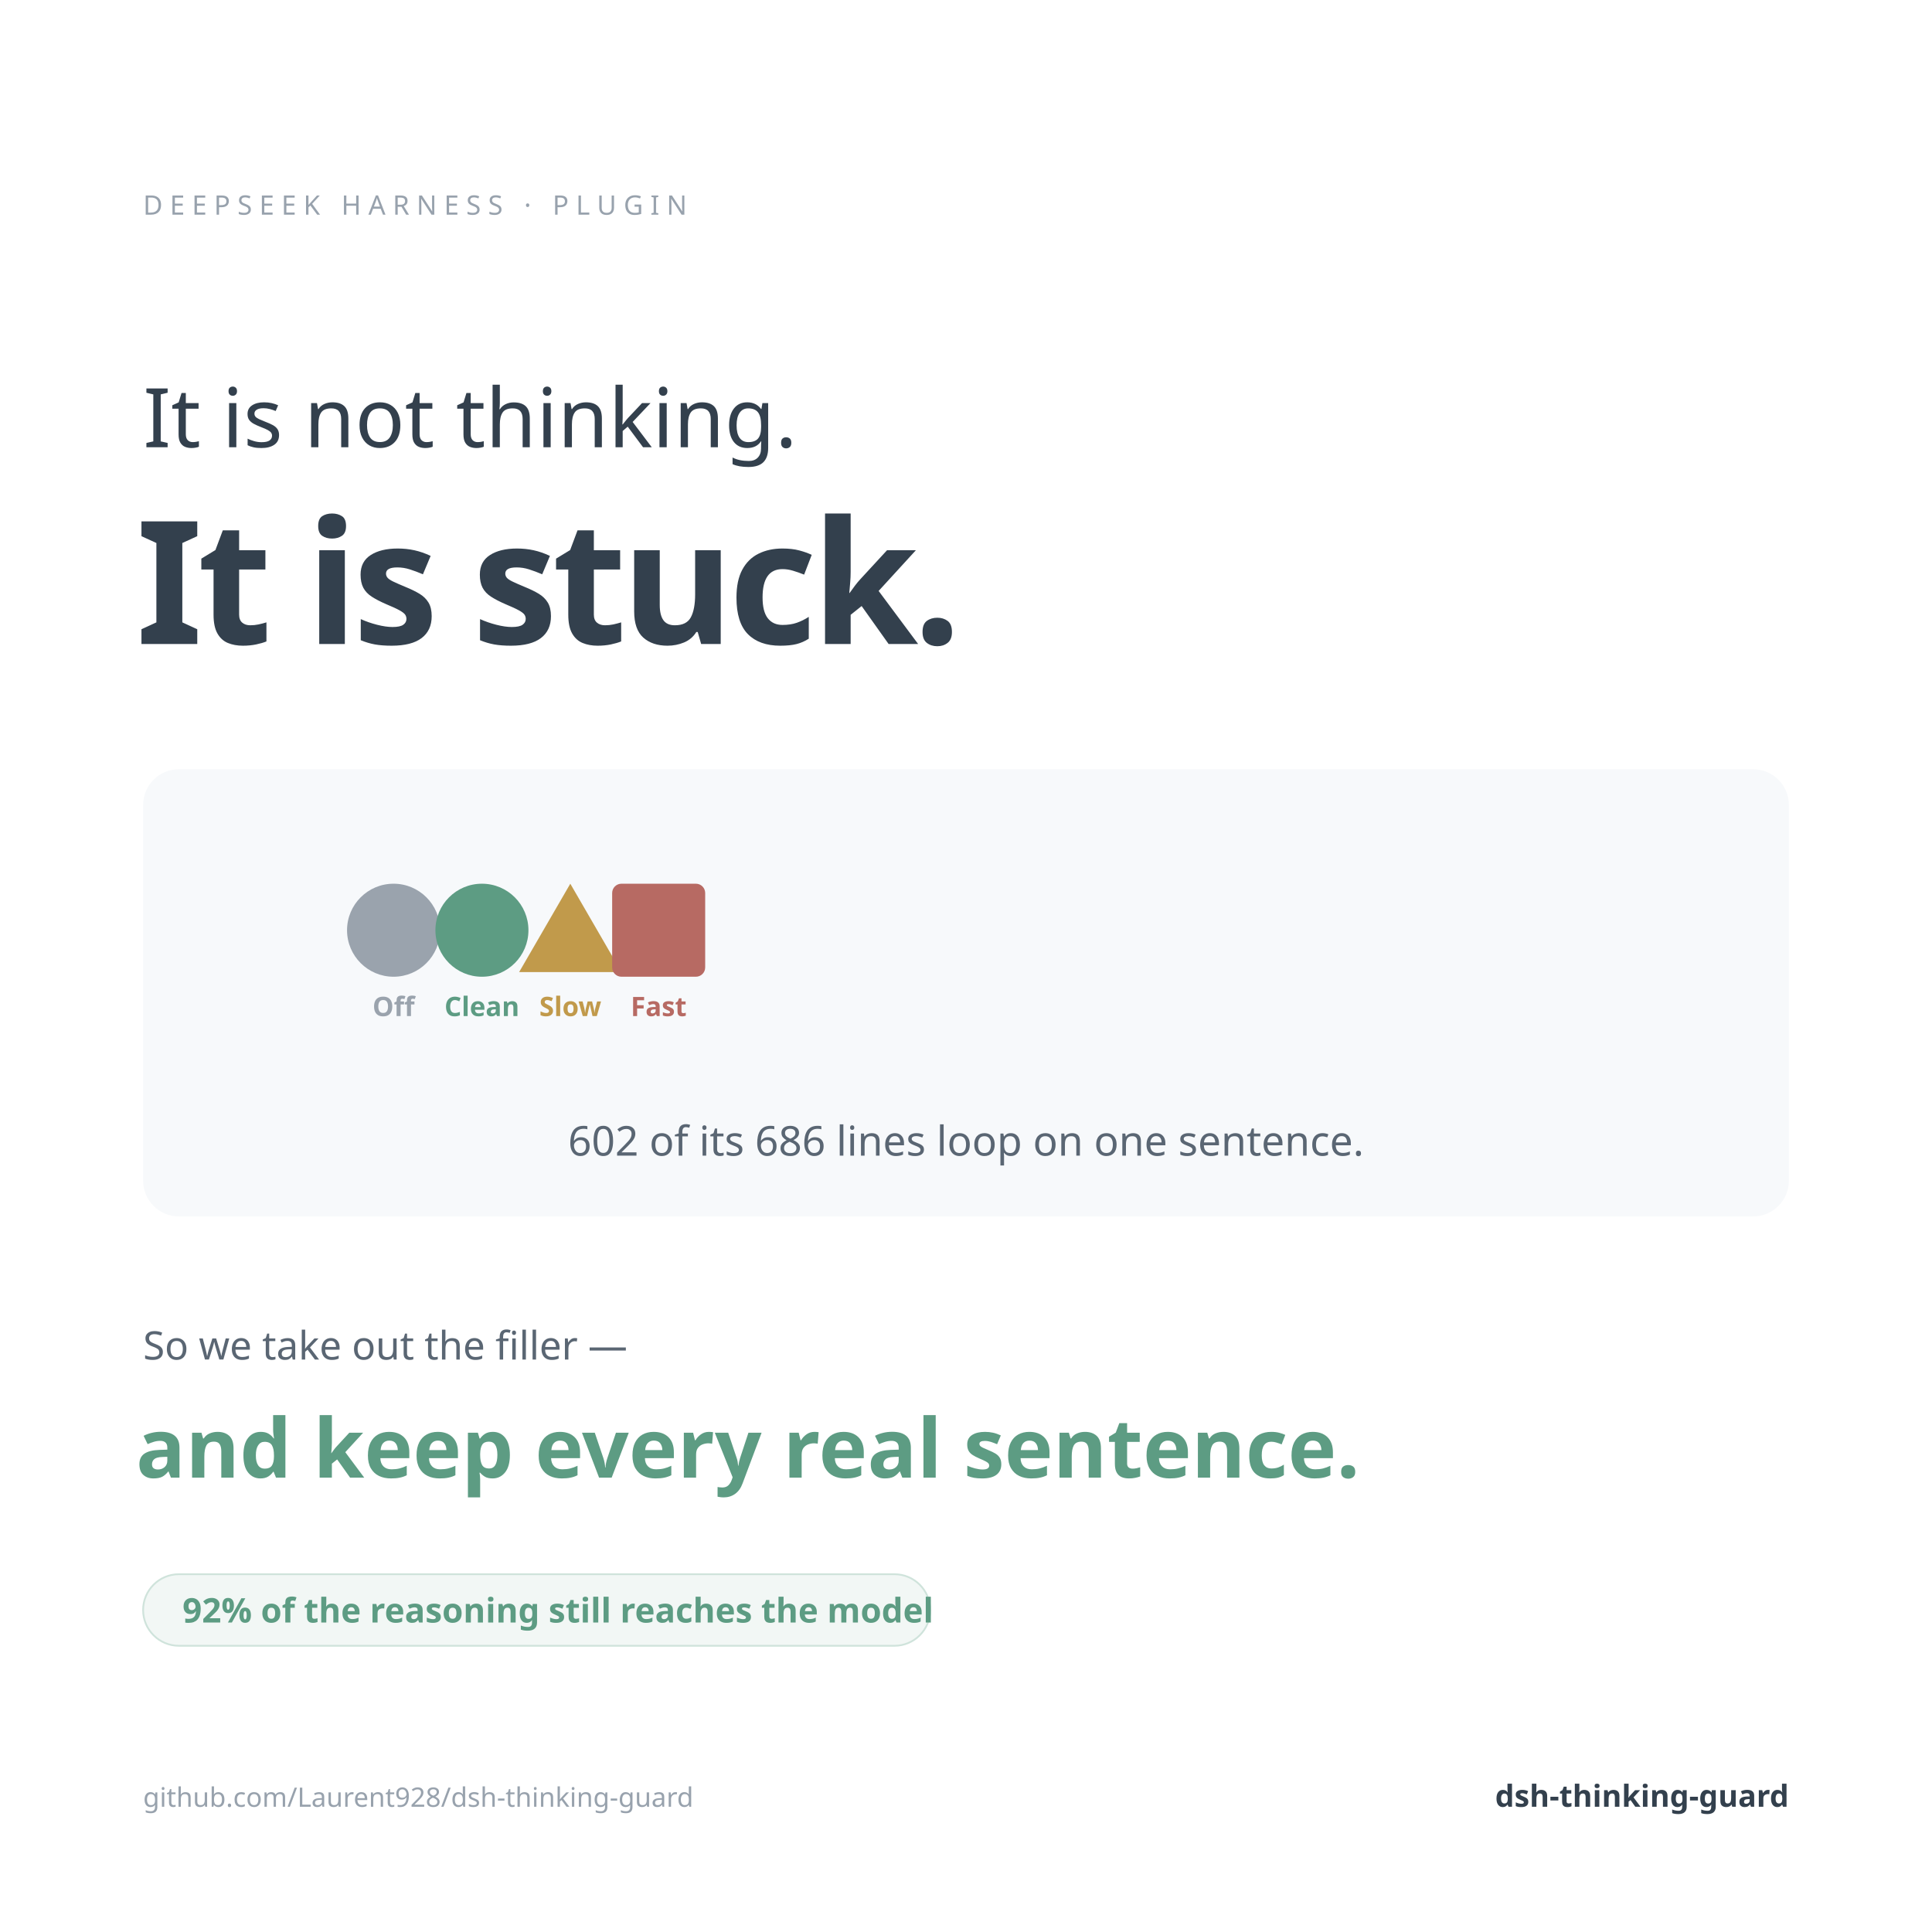
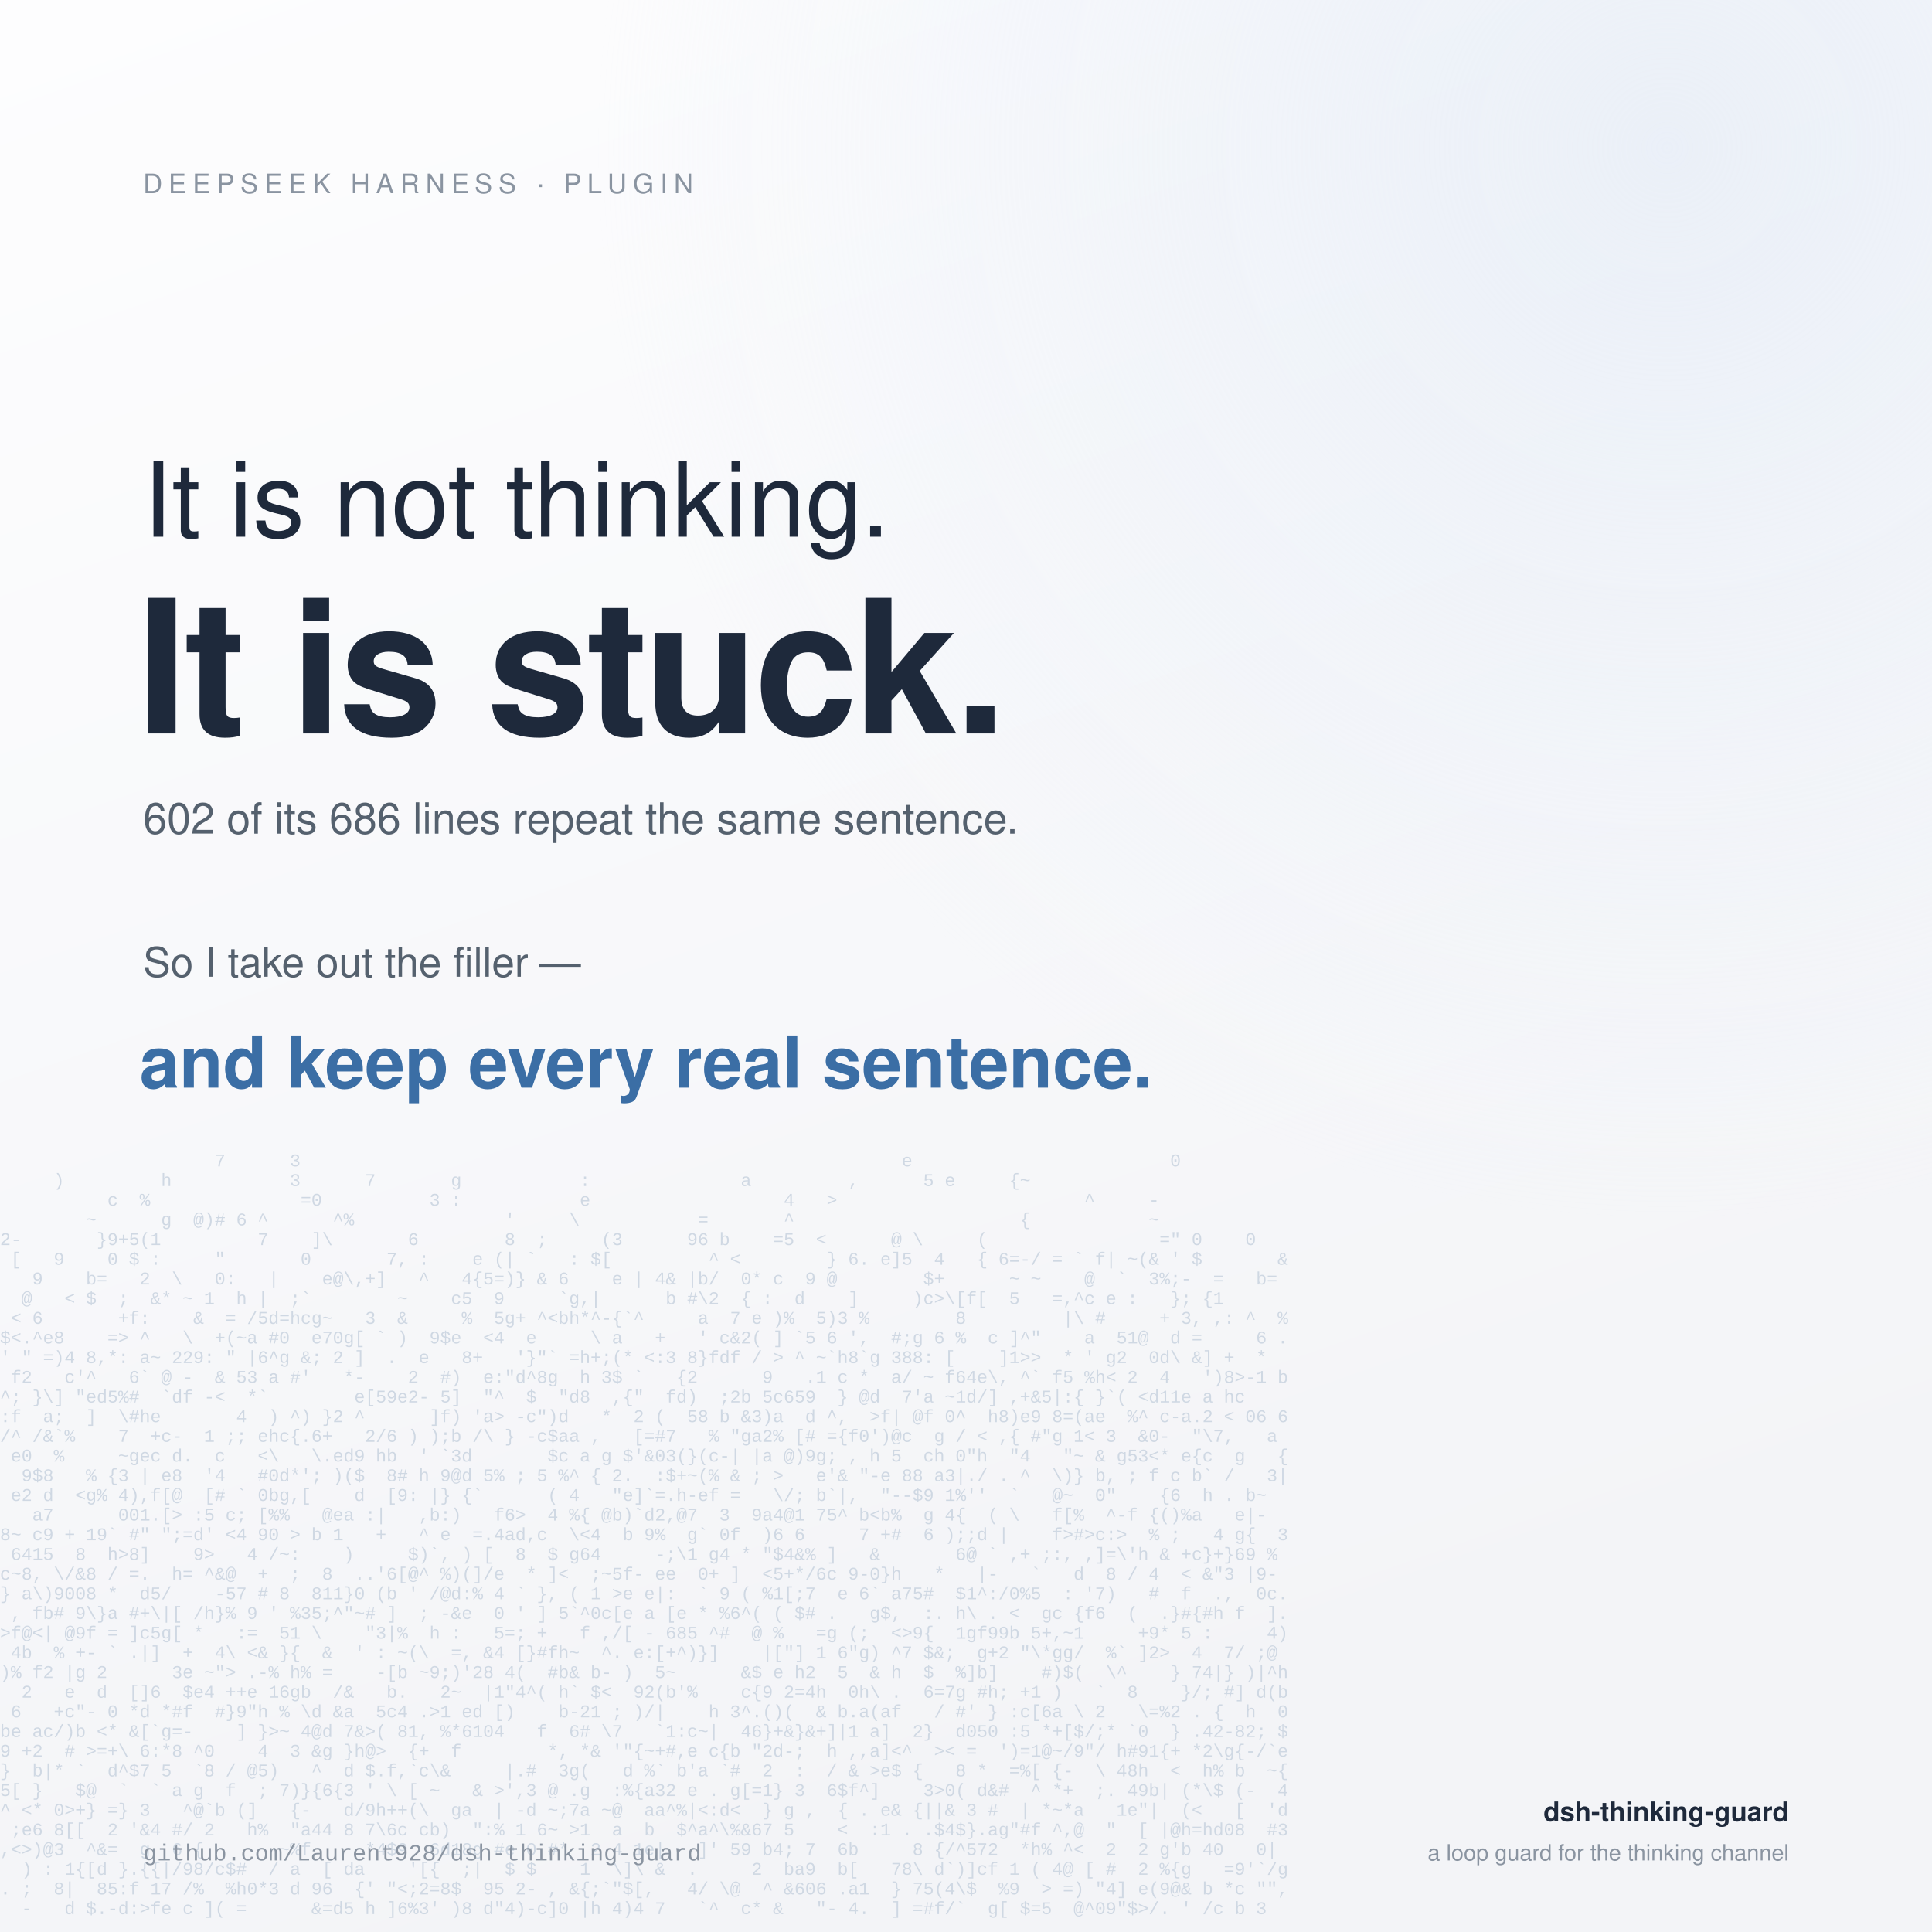
<svg xmlns="http://www.w3.org/2000/svg" viewBox="0 0 1080 1080" width="1080" height="1080" role="img" aria-label="It is stuck.">
  <style>
-     text { font-family: 'PingFang SC','Hiragino Sans GB','Microsoft YaHei','Noto Sans SC',system-ui,sans-serif; }
-     .kick { font-size: 15px; fill: #98a2ad; letter-spacing: 4px; }
-     .t1 { font-size: 46px; font-weight: 500; fill: #33404d; }
-     .t2 { font-size: 96px; font-weight: 800; fill: #33404d; letter-spacing: -3px; }
-     .cardbg { fill: #f7f9fb; }
-     .card { font-size: 23px; fill: #5a6673; }
-     .fixl { font-size: 22px; fill: #5a6673; }
-     .fix { font-size: 46px; font-weight: 700; fill: #5d9c83; }
-     .chip { font-size: 19px; font-weight: 600; fill: #5d9c83; }
-     .tier { font-size: 15px; font-weight: 600; }
-     .name { font-size: 17px; font-weight: 700; fill: #33404d; }
-     .url { font-size: 15px; fill: #98a2ad; }
+     text { font-family: 'PingFang SC','Hiragino Sans GB','Microsoft YaHei','Noto Sans SC',Helvetica,Arial,sans-serif; }
+     .noise { font-family: ui-monospace,Menlo,Consolas,'Courier New',monospace; font-size: 10px; fill: #cfd8e3; white-space: pre; }
+     .kicker { font-size: 15px; fill: #8a94a1; letter-spacing: 3.5px; }
+     .l1 { font-size: 58px; font-weight: 500; fill: #1e293b; }
+     .l2 { font-size: 104px; font-weight: 800; fill: #1e293b; letter-spacing: -2px; }
+     .stat { font-size: 24px; fill: #55616e; }
+     .fix1 { font-size: 23px; fill: #55616e; }
+     .fix2 { font-size: 40px; font-weight: 700; fill: #3b6ea5; }
+     .name { font-size: 15px; font-weight: 700; fill: #1e293b; }
+     .tag { font-size: 12.5px; fill: #8a94a1; }
+     .url { font-family: ui-monospace,Menlo,Consolas,'Courier New',monospace; font-size: 13px; fill: #8a94a1; }
  </style>
-   <rect width="1080" height="1080" fill="#ffffff" />
-   <text x="80" y="120" class="kick">DEEPSEEK HARNESS · PLUGIN</text>
-   <text x="80" y="250" class="t1">It is not thinking.</text>
-   <text x="76" y="360" class="t2">It is stuck.</text>
-   <rect x="80" y="430" width="920" height="250" rx="20" class="cardbg" />
-   <circle cx="220" cy="520" r="26" fill="#9aa3ad" />
-   <circle cx="269.4" cy="520" r="26" fill="#5d9c83" />
-   <path d="M318.8 494 L347.4 543.4 L290.2 543.4 Z" fill="#c19a4b" />
-   <rect x="342.2" y="494" width="52" height="52" rx="5.2" fill="#b76a63" />
-   <text x="220" y="568" text-anchor="middle" class="tier" fill="#9aa3ad">Off</text>
-   <text x="269.4" y="568" text-anchor="middle" class="tier" fill="#5d9c83">Clean</text>
-   <text x="318.8" y="568" text-anchor="middle" class="tier" fill="#c19a4b">Slow</text>
-   <text x="368.2" y="568" text-anchor="middle" class="tier" fill="#b76a63">Fast</text>
-   <text x="540" y="646" class="card" text-anchor="middle">602 of its 686 lines loop on one sentence.</text>
-   <text x="80" y="760" class="fixl">So we take out the filler —</text>
-   <text x="76" y="826" class="fix">and keep every real sentence.</text>
-   <g transform="translate(80,880)">
-     <rect width="440" height="40" rx="20" fill="#f2f7f5" stroke="#cfe3db" />
-     <text x="22" y="27" class="chip">92% of the reasoning still reaches the model</text>
-   </g>
-   <text x="80" y="1010" class="url">github.com/Laurent928/dsh-thinking-guard</text>
-   <text x="1000" y="1010" class="name" text-anchor="end">dsh-thinking-guard</text>
+   <defs>
+     <linearGradient id="bg" x1="0" y1="0" x2="0.35" y2="1">
+       <stop offset="0" stop-color="#FDFDFE" />
+       <stop offset="1" stop-color="#F3F4F7" />
+     </linearGradient>
+     <radialGradient id="glow" cx="0.86" cy="0.08" r="0.55">
+       <stop offset="0" stop-color="#e8eef7" stop-opacity="0.85" />
+       <stop offset="1" stop-color="#e8eef7" stop-opacity="0" />
+     </radialGradient>
+   </defs>
+   <rect width="1080" height="1080" fill="url(#bg)" />
+   <text x="0" y="14" class="noise" xml:space="preserve" textLength="1080" lengthAdjust="spacing">                                                                                                                        </text>
+   <text x="0" y="25" class="noise" xml:space="preserve" textLength="1080" lengthAdjust="spacing">                                                                                                                        </text>
+   <text x="0" y="36" class="noise" xml:space="preserve" textLength="1080" lengthAdjust="spacing">                                                                                                                        </text>
+   <text x="0" y="47" class="noise" xml:space="preserve" textLength="1080" lengthAdjust="spacing">                                                                                                                        </text>
+   <text x="0" y="58" class="noise" xml:space="preserve" textLength="1080" lengthAdjust="spacing">                                                                                                                        </text>
+   <text x="0" y="69" class="noise" xml:space="preserve" textLength="1080" lengthAdjust="spacing">                                                                                                                        </text>
+   <text x="0" y="80" class="noise" xml:space="preserve" textLength="1080" lengthAdjust="spacing">                                                                                                                        </text>
+   <text x="0" y="91" class="noise" xml:space="preserve" textLength="1080" lengthAdjust="spacing">                                                                                                                        </text>
+   <text x="0" y="102" class="noise" xml:space="preserve" textLength="1080" lengthAdjust="spacing">                                                                                                                        </text>
+   <text x="0" y="113" class="noise" xml:space="preserve" textLength="1080" lengthAdjust="spacing">                                                                                                                        </text>
+   <text x="0" y="124" class="noise" xml:space="preserve" textLength="1080" lengthAdjust="spacing">                                                                                                                        </text>
+   <text x="0" y="135" class="noise" xml:space="preserve" textLength="1080" lengthAdjust="spacing">                                                                                                                        </text>
+   <text x="0" y="146" class="noise" xml:space="preserve" textLength="1080" lengthAdjust="spacing">                                                                                                                        </text>
+   <text x="0" y="157" class="noise" xml:space="preserve" textLength="1080" lengthAdjust="spacing">                                                                                                                        </text>
+   <text x="0" y="168" class="noise" xml:space="preserve" textLength="1080" lengthAdjust="spacing">                                                                                                                        </text>
+   <text x="0" y="179" class="noise" xml:space="preserve" textLength="1080" lengthAdjust="spacing">                                                                                                                        </text>
+   <text x="0" y="190" class="noise" xml:space="preserve" textLength="1080" lengthAdjust="spacing">                                                                                                                        </text>
+   <text x="0" y="201" class="noise" xml:space="preserve" textLength="1080" lengthAdjust="spacing">                                                                                                                        </text>
+   <text x="0" y="212" class="noise" xml:space="preserve" textLength="1080" lengthAdjust="spacing">                                                                                                                        </text>
+   <text x="0" y="223" class="noise" xml:space="preserve" textLength="1080" lengthAdjust="spacing">                                                                                                                        </text>
+   <text x="0" y="234" class="noise" xml:space="preserve" textLength="1080" lengthAdjust="spacing">                                                                                                                        </text>
+   <text x="0" y="245" class="noise" xml:space="preserve" textLength="1080" lengthAdjust="spacing">                                                                                                                        </text>
+   <text x="0" y="256" class="noise" xml:space="preserve" textLength="1080" lengthAdjust="spacing">                                                                                                                        </text>
+   <text x="0" y="267" class="noise" xml:space="preserve" textLength="1080" lengthAdjust="spacing">                                                                                                                        </text>
+   <text x="0" y="278" class="noise" xml:space="preserve" textLength="1080" lengthAdjust="spacing">                                                                                                                        </text>
+   <text x="0" y="289" class="noise" xml:space="preserve" textLength="1080" lengthAdjust="spacing">                                                                                                                        </text>
+   <text x="0" y="300" class="noise" xml:space="preserve" textLength="1080" lengthAdjust="spacing">                                                                                                                        </text>
+   <text x="0" y="311" class="noise" xml:space="preserve" textLength="1080" lengthAdjust="spacing">                                                                                                                        </text>
+   <text x="0" y="322" class="noise" xml:space="preserve" textLength="1080" lengthAdjust="spacing">                                                                                                                        </text>
+   <text x="0" y="333" class="noise" xml:space="preserve" textLength="1080" lengthAdjust="spacing">                                                                                                                        </text>
+   <text x="0" y="344" class="noise" xml:space="preserve" textLength="1080" lengthAdjust="spacing">                                                                                                                        </text>
+   <text x="0" y="355" class="noise" xml:space="preserve" textLength="1080" lengthAdjust="spacing">                                                                                                                        </text>
+   <text x="0" y="366" class="noise" xml:space="preserve" textLength="1080" lengthAdjust="spacing">                                                                                                                        </text>
+   <text x="0" y="377" class="noise" xml:space="preserve" textLength="1080" lengthAdjust="spacing">                                                                                                                        </text>
+   <text x="0" y="388" class="noise" xml:space="preserve" textLength="1080" lengthAdjust="spacing">                                                                                                                        </text>
+   <text x="0" y="399" class="noise" xml:space="preserve" textLength="1080" lengthAdjust="spacing">                                                                                                                        </text>
+   <text x="0" y="410" class="noise" xml:space="preserve" textLength="1080" lengthAdjust="spacing">                                                                                                                        </text>
+   <text x="0" y="421" class="noise" xml:space="preserve" textLength="1080" lengthAdjust="spacing">                                                                                                                        </text>
+   <text x="0" y="432" class="noise" xml:space="preserve" textLength="1080" lengthAdjust="spacing">                                                                                                                        </text>
+   <text x="0" y="443" class="noise" xml:space="preserve" textLength="1080" lengthAdjust="spacing">                                                                                                                        </text>
+   <text x="0" y="454" class="noise" xml:space="preserve" textLength="1080" lengthAdjust="spacing">                                                                                                                        </text>
+   <text x="0" y="465" class="noise" xml:space="preserve" textLength="1080" lengthAdjust="spacing">                                                                                                                        </text>
+   <text x="0" y="476" class="noise" xml:space="preserve" textLength="1080" lengthAdjust="spacing">                                                                                                                        </text>
+   <text x="0" y="487" class="noise" xml:space="preserve" textLength="1080" lengthAdjust="spacing">                                                                                                                        </text>
+   <text x="0" y="498" class="noise" xml:space="preserve" textLength="1080" lengthAdjust="spacing">                                                                                                                        </text>
+   <text x="0" y="509" class="noise" xml:space="preserve" textLength="1080" lengthAdjust="spacing">                                                                                                                        </text>
+   <text x="0" y="520" class="noise" xml:space="preserve" textLength="1080" lengthAdjust="spacing">                                                                                                                        </text>
+   <text x="0" y="531" class="noise" xml:space="preserve" textLength="1080" lengthAdjust="spacing">                                                                                                                        </text>
+   <text x="0" y="542" class="noise" xml:space="preserve" textLength="1080" lengthAdjust="spacing">                                                                                                                        </text>
+   <text x="0" y="553" class="noise" xml:space="preserve" textLength="1080" lengthAdjust="spacing">                                                                                                                        </text>
+   <text x="0" y="564" class="noise" xml:space="preserve" textLength="1080" lengthAdjust="spacing">                                                                                                                        </text>
+   <text x="0" y="575" class="noise" xml:space="preserve" textLength="1080" lengthAdjust="spacing">                                                                                                                        </text>
+   <text x="0" y="586" class="noise" xml:space="preserve" textLength="1080" lengthAdjust="spacing">                                                                                                                        </text>
+   <text x="0" y="597" class="noise" xml:space="preserve" textLength="1080" lengthAdjust="spacing">                                                                                                                        </text>
+   <text x="0" y="608" class="noise" xml:space="preserve" textLength="1080" lengthAdjust="spacing">                                                                                                                        </text>
+   <text x="0" y="619" class="noise" xml:space="preserve" textLength="1080" lengthAdjust="spacing">                                                                                                                        </text>
+   <text x="0" y="630" class="noise" xml:space="preserve" textLength="1080" lengthAdjust="spacing">                                                                                                                        </text>
+   <text x="0" y="641" class="noise" xml:space="preserve" textLength="1080" lengthAdjust="spacing">                                                                                                                        </text>
+   <text x="0" y="652" class="noise" xml:space="preserve" textLength="1080" lengthAdjust="spacing">                    7      3                                                        e                        0          </text>
+   <text x="0" y="663" class="noise" xml:space="preserve" textLength="1080" lengthAdjust="spacing">     )         h           3      7       g           :              a         ,      5 e     {~                        </text>
+   <text x="0" y="674" class="noise" xml:space="preserve" textLength="1080" lengthAdjust="spacing">          c  %              =0          3 :           e                  4   &gt;                       ^     -            </text>
+   <text x="0" y="685" class="noise" xml:space="preserve" textLength="1080" lengthAdjust="spacing">        ~      g  @)# 6 ^      ^%              '     \           =       ^                     {           ~            </text>
+   <text x="0" y="696" class="noise" xml:space="preserve" textLength="1080" lengthAdjust="spacing">2-       }9+5(1         7    ]\       6        8  ;     (3      96 b    =5  &lt;      @ \     (                =" 0    0   </text>
+   <text x="0" y="707" class="noise" xml:space="preserve" textLength="1080" lengthAdjust="spacing"> [   9    0 $ :     "       0       7, :    e (| `   : $[         ^ &lt;        } 6. e]5  4   { 6=-/ = ` f| ~(&amp; ' $       &amp;</text>
+   <text x="0" y="718" class="noise" xml:space="preserve" textLength="1080" lengthAdjust="spacing">   9    b=   2  \   0:   |    e@\,+]   ^   4{5=)} &amp; 6    e | 4&amp; |b/  0* c  9 @        $+      ~ ~    @  `  3%;-  =   b= </text>
+   <text x="0" y="729" class="noise" xml:space="preserve" textLength="1080" lengthAdjust="spacing">  @   &lt; $  ;  &amp;* ~ 1  h |  ;`        ~    c5  9     `g,|      b #\2  { :  d    ]     )c&gt;\[f[  5   =,^c e :   }; {1      </text>
+   <text x="0" y="740" class="noise" xml:space="preserve" textLength="1080" lengthAdjust="spacing"> &lt; 6       +f:    &amp;  = /5d=hcg~   3  &amp;     %  5g+ ^&lt;bh*^-{`^     a  7 e )%  5)3 %        8         |\ #     + 3, ,: ^  %</text>
+   <text x="0" y="751" class="noise" xml:space="preserve" textLength="1080" lengthAdjust="spacing">$&lt;.^e8    =&gt; ^   \  +(~a #0  e70g[ ` )  9$e  &lt;4  e     \ a   +   ' c&amp;2( ] `5 6 ',  #;g 6 %  c ]^"    a  51@  d =     6 .</text>
+   <text x="0" y="762" class="noise" xml:space="preserve" textLength="1080" lengthAdjust="spacing">' " =)4 8,*: a~ 229: " |6^g &amp;; 2 ]  .  e   8+   '}"` =h+;(* &lt;:3 8}fdf / &gt; ^ ~`h8`g 388: [    ]1&gt;&gt;  * ' g2  0d\ &amp;] +  *  </text>
+   <text x="0" y="773" class="noise" xml:space="preserve" textLength="1080" lengthAdjust="spacing"> f2   c'^   6` @ -  &amp; 53 a #'   *-    2  #)  e:"d^8g  h 3$ `   {2      9   .1 c *  a/ ~ f64e\, ^` f5 %h&lt; 2  4   ')8&gt;-1 b</text>
+   <text x="0" y="784" class="noise" xml:space="preserve" textLength="1080" lengthAdjust="spacing">^; }\] "ed5%#  `df -&lt;  *`        e[59e2- 5]  "^  $  "d8  ,{"  fd)  ;2b 5c659  } @d  7'a ~1d/] ,+&amp;5|:{ }`( &lt;d11e a hc    </text>
+   <text x="0" y="795" class="noise" xml:space="preserve" textLength="1080" lengthAdjust="spacing">:f  a;  ]  \#he       4  ) ^) }2 ^      ]f) 'a&gt; -c")d   *  2 (  58 b &amp;3)a  d ^,  &gt;f| @f 0^  h8)e9 8=(ae  %^ c-a.2 &lt; 06 6</text>
+   <text x="0" y="806" class="noise" xml:space="preserve" textLength="1080" lengthAdjust="spacing">/^ /&amp;`%    7  +c-  1 ;; ehc{.6+   2/6 ) );b /\ } -c$aa ,   [=#7   % "ga2% [# ={f0')@c  g / &lt; ,{ #"g 1&lt; 3  &amp;0-  "\7,   a </text>
+   <text x="0" y="817" class="noise" xml:space="preserve" textLength="1080" lengthAdjust="spacing"> e0  %     ~gec d.  c   &lt;\   \.ed9 hb  ' `3d       $c a g $'&amp;03(}(c-| |a @)9g; , h 5  ch 0"h  "4   "~ &amp; g53&lt;* e{c  g   {</text>
+   <text x="0" y="828" class="noise" xml:space="preserve" textLength="1080" lengthAdjust="spacing">  9$8   % {3 | e8  '4   #0d*'; )($  8# h 9@d 5% ; 5 %^ { 2.  :$+~(% &amp; ; &gt;   e'&amp; "-e 88 a3|./ . ^  \)} b, ; f c b` /   3|</text>
+   <text x="0" y="839" class="noise" xml:space="preserve" textLength="1080" lengthAdjust="spacing"> e2 d  &lt;g% 4),f[@  [# ` 0bg,[    d  [9: |} {`      ( 4   "e]`=.h-ef =   \/; b`|,  "--$9 1%''  `   @~  0"    {6  h . b~  </text>
+   <text x="0" y="850" class="noise" xml:space="preserve" textLength="1080" lengthAdjust="spacing">   a7      001.[&gt; :5 c; [%%   @ea :|   ,b:)   f6&gt;  4 %{ @b)`d2,@7  3  9a4@1 75^ b&lt;b%  g 4{  ( \   f[%  ^-f {()%a   e|-  </text>
+   <text x="0" y="861" class="noise" xml:space="preserve" textLength="1080" lengthAdjust="spacing">8~ c9 + 19` #" ";=d' &lt;4 90 &gt; b 1   +   ^ e  =.4ad,c  \&lt;4  b 9%  g` 0f  )6 6     7 +#  6 );;d |    f&gt;#&gt;c:&gt;  % ;   4 g{  3</text>
+   <text x="0" y="872" class="noise" xml:space="preserve" textLength="1080" lengthAdjust="spacing"> 6415  8  h&gt;8]    9&gt;   4 /~:    )     $)`, ) [  8  $ g64     -;\1 g4 * "$4&amp;% ]   &amp;       6@ ` ,+ ;:, ,]=\'h &amp; +c}+}69 % </text>
+   <text x="0" y="883" class="noise" xml:space="preserve" textLength="1080" lengthAdjust="spacing">c~8, \/&amp;8 / =.  h= ^&amp;@  +  ;  8  ..'6[@^ %)(]/e  * ]&lt;  ;~5f- ee  0+ ]  &lt;5+*/6c 9-0}h   *   |-   `   d  8 / 4  &lt; &amp;"3 |9- </text>
+   <text x="0" y="894" class="noise" xml:space="preserve" textLength="1080" lengthAdjust="spacing">} a\)9008 *  d5/    -57 # 8  811}0 (b ' /@d:% 4 ` }, ( 1 &gt;e e|:  ` 9 ( %1[;7  e 6` a75#  $1^:/0%5  : '7)   #  f  .,  0c.</text>
+   <text x="0" y="905" class="noise" xml:space="preserve" textLength="1080" lengthAdjust="spacing"> , fb# 9\}a #+\|[ /h}% 9 ' %35;^"~# ]  ; -&amp;e  0 ' ] 5`^0c[e a [e * %6^( ( $# .   g$,  :. h\ . &lt;  gc {f6  (  .}#{#h f  ].</text>
+   <text x="0" y="916" class="noise" xml:space="preserve" textLength="1080" lengthAdjust="spacing">&gt;f@&lt;| @9f = ]c5g[ *   :=  51 \    "3|%  h :   5=; +   f ,/[ - 685 ^#  @ %   =g (;  &lt;&gt;9{  1gf99b 5+,~1     +9* 5 :     4)</text>
+   <text x="0" y="927" class="noise" xml:space="preserve" textLength="1080" lengthAdjust="spacing"> 4b  % +- ` .|]  +  4\ &lt;&amp; }{  &amp;  ' : ~(\  =, &amp;4 [}#fh~  ^. e:[+^)}]    |["] 1 6"g) ^7 $&amp;;  g+2 "\*gg/  %` ]2&gt;  4  7/ ;@ </text>
+   <text x="0" y="938" class="noise" xml:space="preserve" textLength="1080" lengthAdjust="spacing">)% f2 |g 2      3e ~"&gt; .-% h% =    -[b ~9;)'28 4(  #b&amp; b- )  5~      &amp;$ e h2  5  &amp; h  $  %]b]    #)$(  \^    } 74|} )|^h</text>
+   <text x="0" y="949" class="noise" xml:space="preserve" textLength="1080" lengthAdjust="spacing">  2   e  d  []6  $e4 ++e 16gb  /&amp;   b.   2~  |1"4^( h` $&lt;  92(b'%    c{9 2=4h  0h\ .  6=7g #h; +1 )   `  8    }/; #] d(b</text>
+   <text x="0" y="960" class="noise" xml:space="preserve" textLength="1080" lengthAdjust="spacing"> 6   +c"- 0 *d *#f  #}9"h % \d &amp;a  5c4 .&gt;1 ed [)    b-21 ; )/|    h 3^.()(  &amp; b.a(af   / #' } :c[6a \ 2   \=%2 . {  h  0</text>
+   <text x="0" y="971" class="noise" xml:space="preserve" textLength="1080" lengthAdjust="spacing">be ac/)b &lt;* &amp;[`g=-    ] }&gt;~ 4@d 7&amp;&gt;( 81, %*6104   f  6# \7   `1:c~|  46}+&amp;}&amp;+]|1 a]  2}  d050 :5 *+[$/;* `0  } .42-82; $</text>
+   <text x="0" y="982" class="noise" xml:space="preserve" textLength="1080" lengthAdjust="spacing">9 +2  # &gt;=+\ 6:*8 ^0    4  3 &amp;g }h@&gt;  {+  f        *, *&amp; '"{~+#,e c{b "2d-;  h ,,a]&lt;^  &gt;&lt; =  ')=1@~/9"/ h#91{+ *2\g{-/`e</text>
+   <text x="0" y="993" class="noise" xml:space="preserve" textLength="1080" lengthAdjust="spacing">}  b|* `  d^$7 5  `8 / @5)   ^  d $.f,`c\&amp;     |.#  3g(   d %` b'a `#  2  :  / &amp; &gt;e$ {   8 *  =%[ {-  \ 48h  &lt;  h% b  ~{</text>
+   <text x="0" y="1004" class="noise" xml:space="preserve" textLength="1080" lengthAdjust="spacing">5[ }   $@  `  ` a g  f  ; 7)}{6{3 ' \ [ ~   &amp; &gt;',3 @ .g  :%{a32 e . g[=1} 3  6$f^]    3&gt;0( d&amp;#  ^ *+  ;. 49b| (*\$ (-  4</text>
+   <text x="0" y="1015" class="noise" xml:space="preserve" textLength="1080" lengthAdjust="spacing">^ &lt;* 0&gt;+} =} 3   ^@`b (]   {-   d/9h++(\  ga  | -d ~;7a ~@  aa^%|&lt;:d&lt;  } g ,  { . e&amp; {||&amp; 3 #  | *~*a   1e"|  (&lt;   [  'd</text>
+   <text x="0" y="1026" class="noise" xml:space="preserve" textLength="1080" lengthAdjust="spacing"> ;e6 8[[  2 '&amp;4 #/ 2   h%  "a44 8 7\6c cb)  ":% 1 6~ &gt;1  a  b  $^a^\%&amp;67 5    &lt;  :1 . .$4$}.ag"#f ^,@  "  [ |@h=hd08  #3</text>
+   <text x="0" y="1037" class="noise" xml:space="preserve" textLength="1080" lengthAdjust="spacing">,&lt;&gt;)@3  ^&amp;=  g  6 {       ~%f     *4$9  6d18g #e 0 #*  2 4 1e|   ]' 59 b4; 7  6b     8 {/^572  *h% ^&lt;  2  2 g'b 40   0| </text>
+   <text x="0" y="1048" class="noise" xml:space="preserve" textLength="1080" lengthAdjust="spacing">  ) : 1{[d }.{{|/98/c$#  / a  [ da    '[{  ;|  $ $    1  \]\ &amp;  .     2  ba9  b[   78\ d`)]cf 1 ( 4@ [ #  2 %{g   =9'`/g</text>
+   <text x="0" y="1059" class="noise" xml:space="preserve" textLength="1080" lengthAdjust="spacing">. ;  8|  85:f 17 /%  %h0*3 d 96  {' "&lt;;2=8$  95 2- , &amp;{;`"$[,   4/ \@  ^ &amp;606 .a1  } 75(4\$  %9  &gt; =) "4] e(9@&amp; b *c "",</text>
+   <text x="0" y="1070" class="noise" xml:space="preserve" textLength="1080" lengthAdjust="spacing">  -   d $.-d:&gt;fe c ]( =      &amp;=d5 h ]6%3' )8 d"4)-c]0 |h 4)4 7   `^  c* &amp;   "- 4.  ] =#f/`  g[ $=5  @^09"$&gt;/. ' /c b 3  </text>
+   <rect width="1080" height="1080" fill="url(#glow)" />
+   <text x="80" y="108" class="kicker">DEEPSEEK HARNESS · PLUGIN</text>
+   <text x="80" y="300" class="l1">It is not thinking.</text>
+   <text x="76" y="410" class="l2">It is stuck.</text>
+   <text x="80" y="466" class="stat">602 of its 686 lines repeat the same sentence.</text>
+   <text x="80" y="546" class="fix1">So I take out the filler —</text>
+   <text x="78" y="608" class="fix2">and keep every real sentence.</text>
+   <text x="80" y="1040" class="url">github.com/Laurent928/dsh-thinking-guard</text>
+   <text x="1000" y="1018" class="name" text-anchor="end">dsh-thinking-guard</text>
+   <text x="1000" y="1040" class="tag" text-anchor="end">a loop guard for the thinking channel</text>
</svg>
